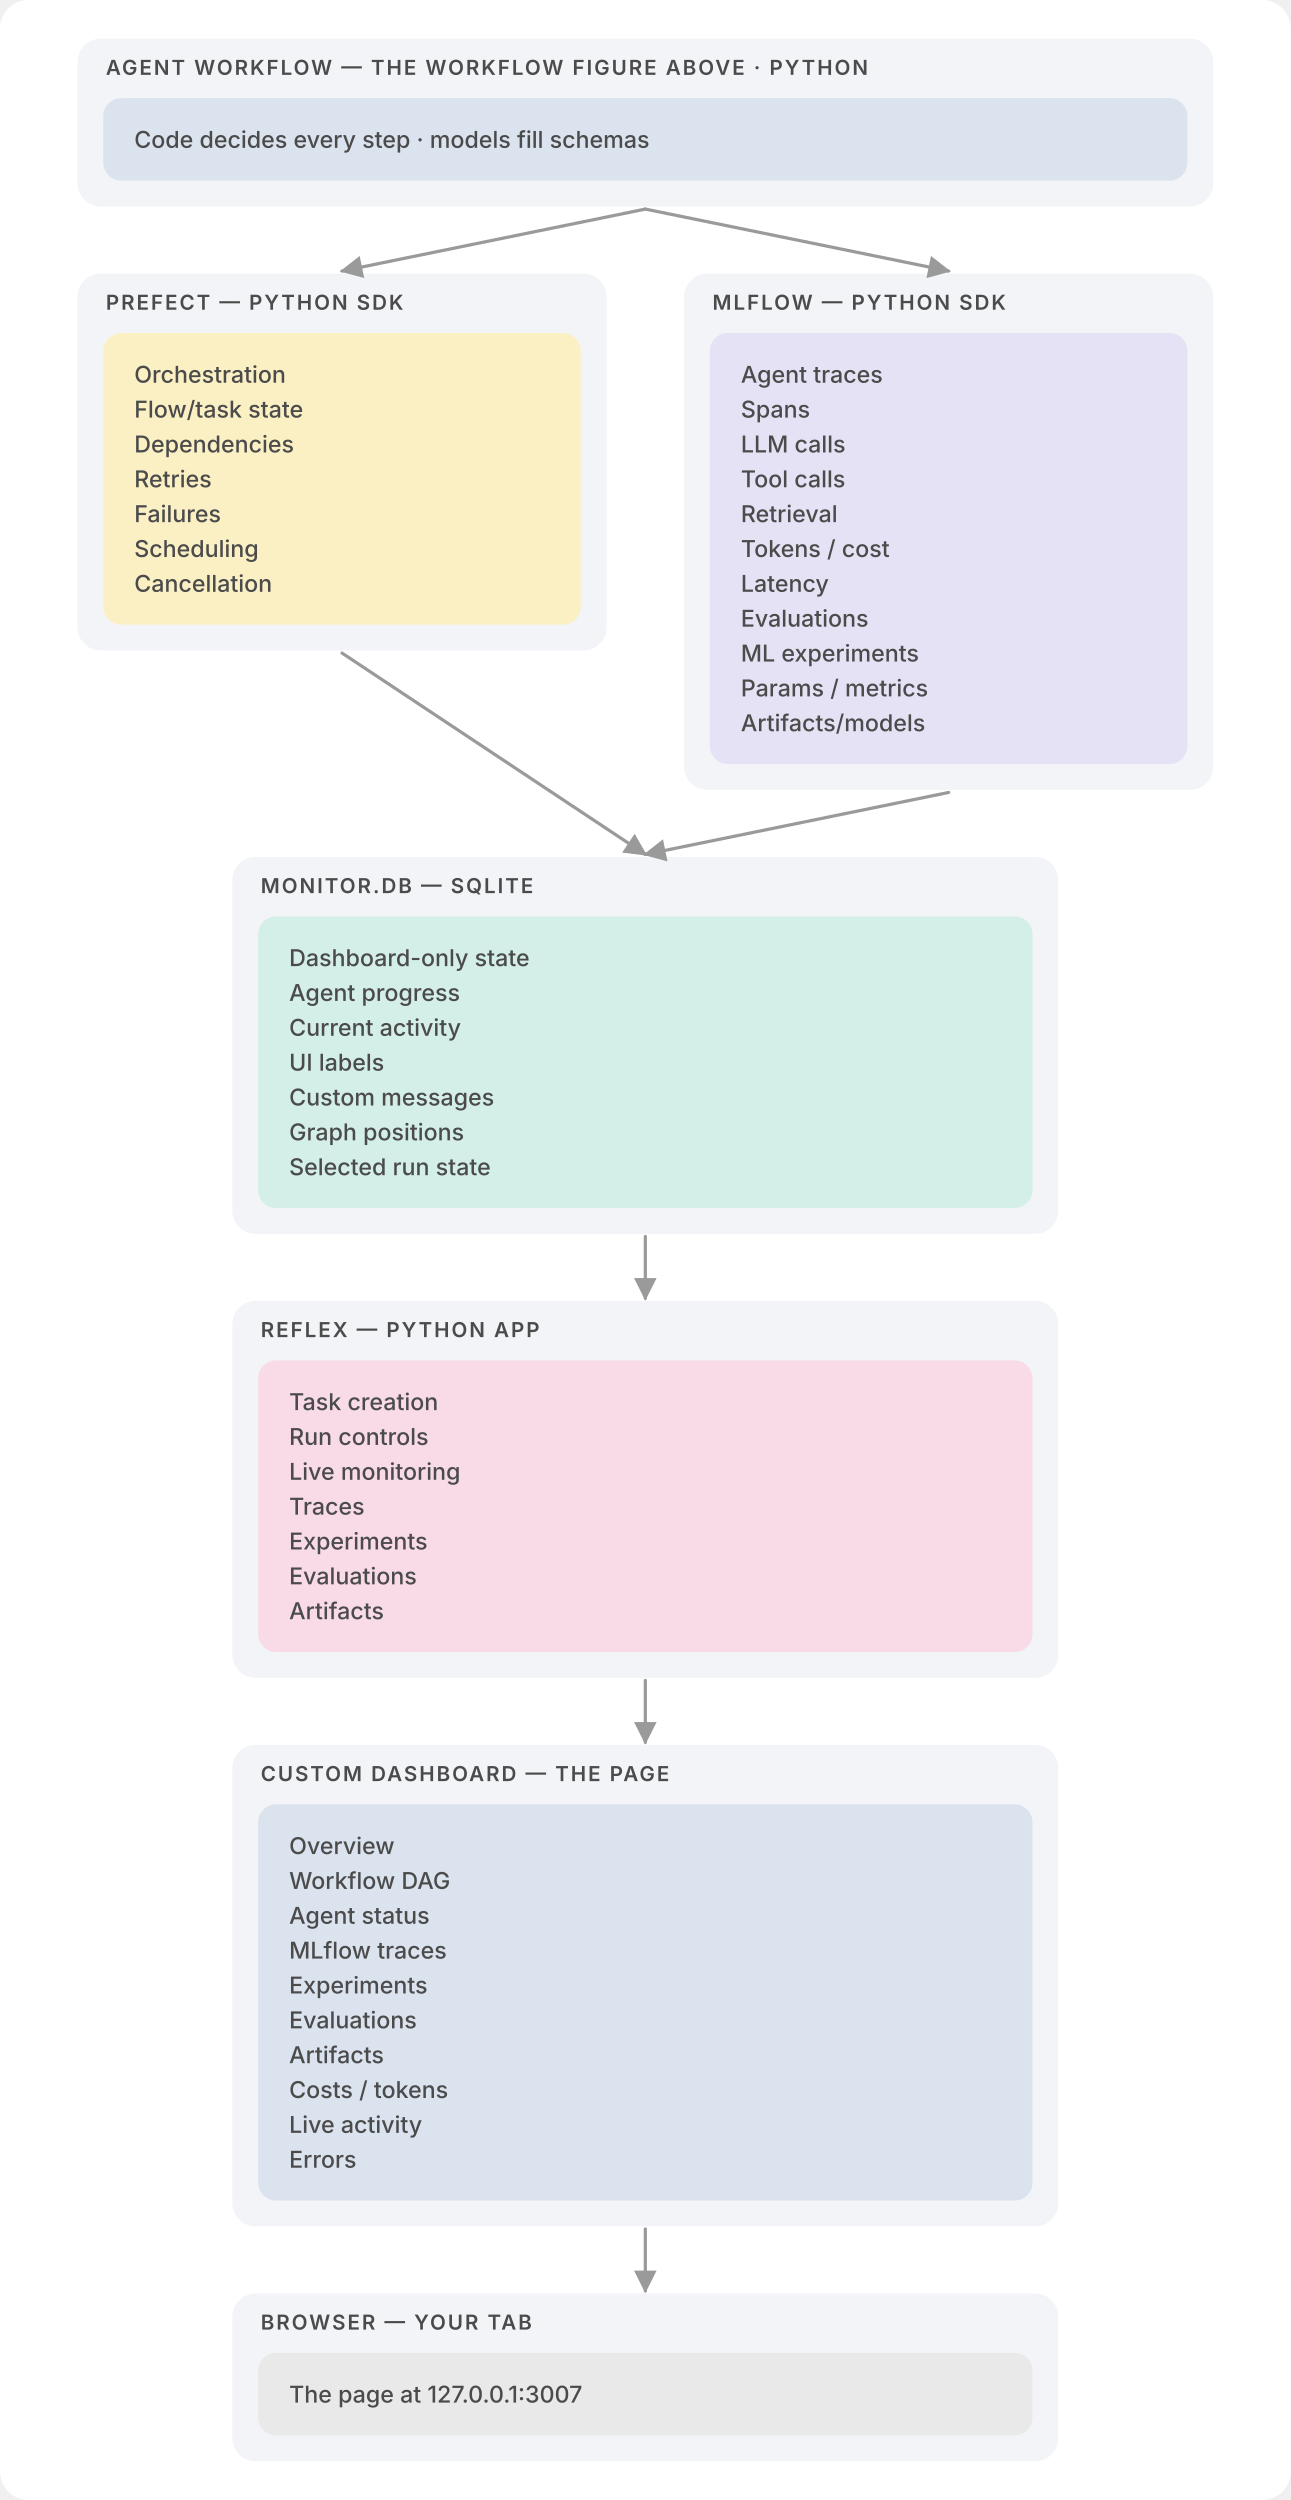
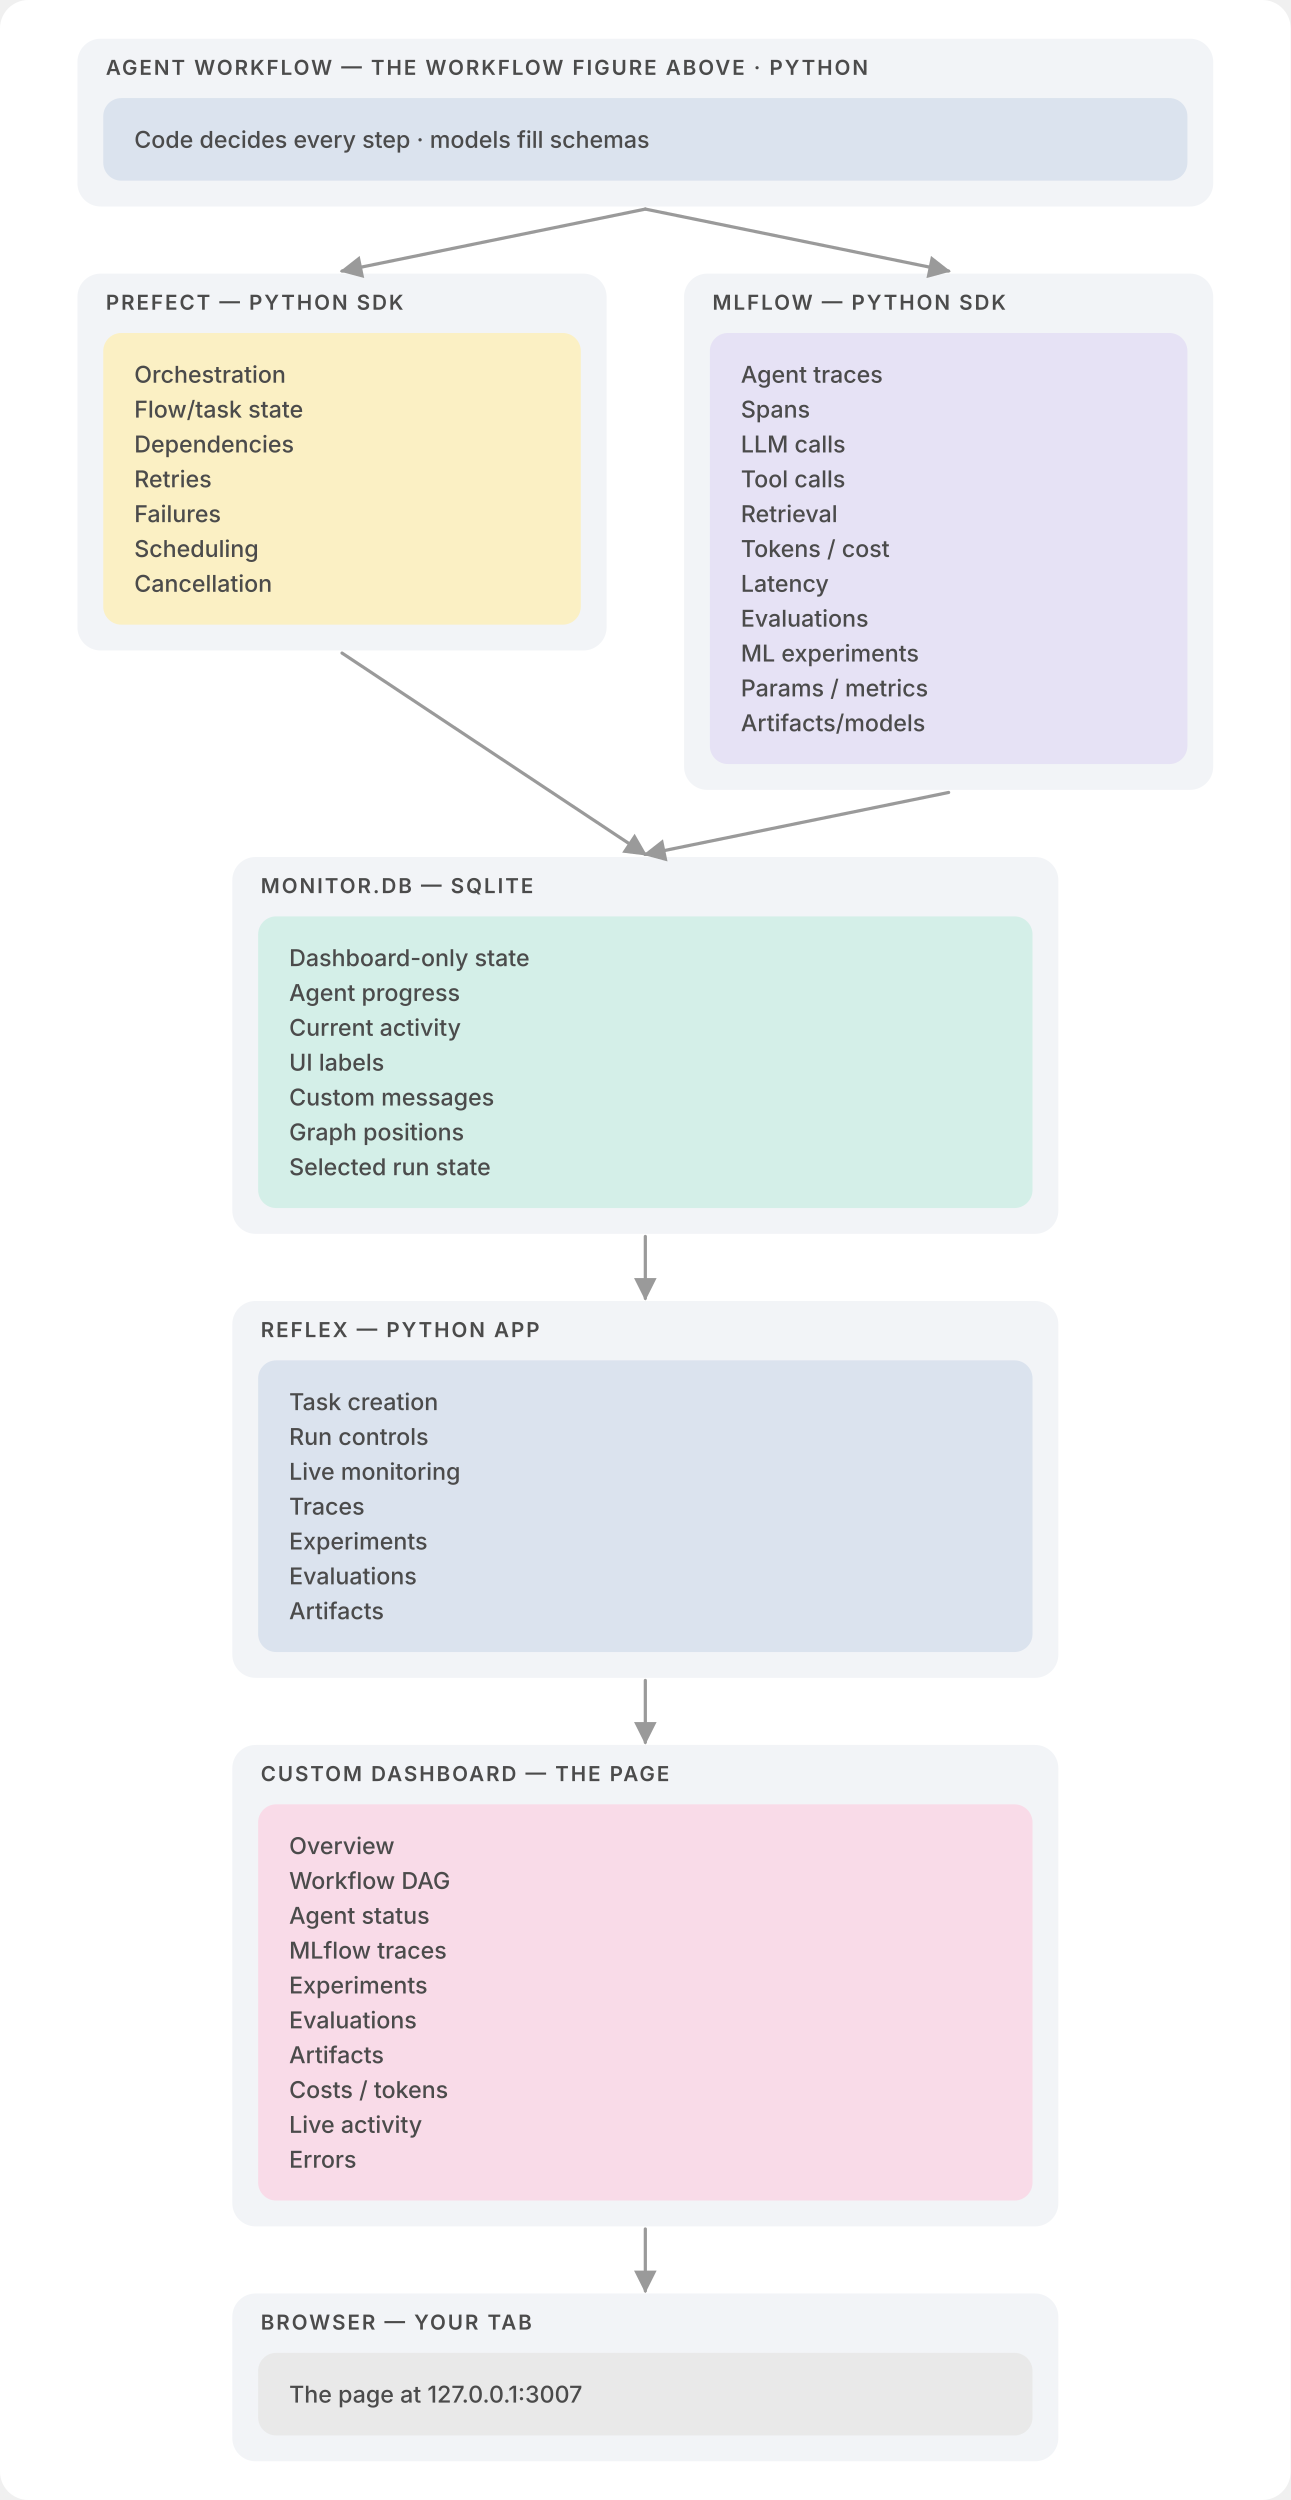
<svg xmlns="http://www.w3.org/2000/svg" viewBox="0 0 1000 1937" width="1000" height="1937" font-family="Inter, -apple-system, 'Segoe UI', Helvetica, Arial, sans-serif">
  <defs>
    <marker id="ah" viewBox="0 0 10 10" refX="9" refY="5" markerWidth="7" markerHeight="7" orient="auto-start-reverse">
      <path d="M0,0 L10,5 L0,10 z" fill="#9a9a9a" />
    </marker>
  </defs>
  <rect width="1000" height="1937" rx="22" fill="#ffffff" />
  <rect x="60" y="30" width="880" height="130" rx="18" fill="#f2f4f7" />
  <text x="82" y="58" font-size="16" font-weight="600" letter-spacing="1.5" fill="#4b4b4b">AGENT WORKFLOW — THE WORKFLOW FIGURE ABOVE · PYTHON</text>
  <rect x="80" y="76" width="840" height="64" rx="14" fill="#dbe3ee" />
  <text x="104" y="108.0" dominant-baseline="central" font-size="18" font-weight="500" fill="#4b4b4b">Code decides every step · models fill schemas</text>
  <rect x="60" y="212" width="410" height="292" rx="18" fill="#f2f4f7" />
  <text x="82" y="240" font-size="16" font-weight="600" letter-spacing="1.5" fill="#4b4b4b">PREFECT — PYTHON SDK</text>
  <rect x="80" y="258" width="370" height="226" rx="14" fill="#fbf0c4" />
  <text x="104" y="290.0" dominant-baseline="central" font-size="18" font-weight="500" fill="#4b4b4b">Orchestration</text>
  <text x="104" y="317.0" dominant-baseline="central" font-size="18" font-weight="500" fill="#4b4b4b">Flow/task state</text>
  <text x="104" y="344.0" dominant-baseline="central" font-size="18" font-weight="500" fill="#4b4b4b">Dependencies</text>
  <text x="104" y="371.0" dominant-baseline="central" font-size="18" font-weight="500" fill="#4b4b4b">Retries</text>
  <text x="104" y="398.0" dominant-baseline="central" font-size="18" font-weight="500" fill="#4b4b4b">Failures</text>
  <text x="104" y="425.0" dominant-baseline="central" font-size="18" font-weight="500" fill="#4b4b4b">Scheduling</text>
  <text x="104" y="452.0" dominant-baseline="central" font-size="18" font-weight="500" fill="#4b4b4b">Cancellation</text>
  <rect x="530" y="212" width="410" height="400" rx="18" fill="#f2f4f7" />
  <text x="552" y="240" font-size="16" font-weight="600" letter-spacing="1.5" fill="#4b4b4b">MLFLOW — PYTHON SDK</text>
  <rect x="550" y="258" width="370" height="334" rx="14" fill="#e6e2f5" />
  <text x="574" y="290.0" dominant-baseline="central" font-size="18" font-weight="500" fill="#4b4b4b">Agent traces</text>
  <text x="574" y="317.0" dominant-baseline="central" font-size="18" font-weight="500" fill="#4b4b4b">Spans</text>
  <text x="574" y="344.0" dominant-baseline="central" font-size="18" font-weight="500" fill="#4b4b4b">LLM calls</text>
  <text x="574" y="371.0" dominant-baseline="central" font-size="18" font-weight="500" fill="#4b4b4b">Tool calls</text>
  <text x="574" y="398.0" dominant-baseline="central" font-size="18" font-weight="500" fill="#4b4b4b">Retrieval</text>
  <text x="574" y="425.0" dominant-baseline="central" font-size="18" font-weight="500" fill="#4b4b4b">Tokens / cost</text>
  <text x="574" y="452.0" dominant-baseline="central" font-size="18" font-weight="500" fill="#4b4b4b">Latency</text>
  <text x="574" y="479.0" dominant-baseline="central" font-size="18" font-weight="500" fill="#4b4b4b">Evaluations</text>
  <text x="574" y="506.0" dominant-baseline="central" font-size="18" font-weight="500" fill="#4b4b4b">ML experiments</text>
  <text x="574" y="533.0" dominant-baseline="central" font-size="18" font-weight="500" fill="#4b4b4b">Params / metrics</text>
  <text x="574" y="560.0" dominant-baseline="central" font-size="18" font-weight="500" fill="#4b4b4b">Artifacts/models</text>
  <rect x="180" y="664" width="640" height="292" rx="18" fill="#f2f4f7" />
  <text x="202" y="692" font-size="16" font-weight="600" letter-spacing="1.5" fill="#4b4b4b">MONITOR.DB — SQLITE</text>
  <rect x="200" y="710" width="600" height="226" rx="14" fill="#d4efe8" />
  <text x="224" y="742.0" dominant-baseline="central" font-size="18" font-weight="500" fill="#4b4b4b">Dashboard-only state</text>
  <text x="224" y="769.0" dominant-baseline="central" font-size="18" font-weight="500" fill="#4b4b4b">Agent progress</text>
  <text x="224" y="796.0" dominant-baseline="central" font-size="18" font-weight="500" fill="#4b4b4b">Current activity</text>
  <text x="224" y="823.0" dominant-baseline="central" font-size="18" font-weight="500" fill="#4b4b4b">UI labels</text>
  <text x="224" y="850.0" dominant-baseline="central" font-size="18" font-weight="500" fill="#4b4b4b">Custom messages</text>
  <text x="224" y="877.0" dominant-baseline="central" font-size="18" font-weight="500" fill="#4b4b4b">Graph positions</text>
  <text x="224" y="904.0" dominant-baseline="central" font-size="18" font-weight="500" fill="#4b4b4b">Selected run state</text>
  <rect x="180" y="1008" width="640" height="292" rx="18" fill="#f2f4f7" />
  <text x="202" y="1036" font-size="16" font-weight="600" letter-spacing="1.5" fill="#4b4b4b">REFLEX — PYTHON APP</text>
-   <rect x="200" y="1054" width="600" height="226" rx="14" fill="#f9dbe8" />
+   <rect x="200" y="1054" width="600" height="226" rx="14" fill="#dbe3ee" />
  <text x="224" y="1086.0" dominant-baseline="central" font-size="18" font-weight="500" fill="#4b4b4b">Task creation</text>
  <text x="224" y="1113.0" dominant-baseline="central" font-size="18" font-weight="500" fill="#4b4b4b">Run controls</text>
  <text x="224" y="1140.0" dominant-baseline="central" font-size="18" font-weight="500" fill="#4b4b4b">Live monitoring</text>
  <text x="224" y="1167.0" dominant-baseline="central" font-size="18" font-weight="500" fill="#4b4b4b">Traces</text>
  <text x="224" y="1194.0" dominant-baseline="central" font-size="18" font-weight="500" fill="#4b4b4b">Experiments</text>
  <text x="224" y="1221.0" dominant-baseline="central" font-size="18" font-weight="500" fill="#4b4b4b">Evaluations</text>
  <text x="224" y="1248.0" dominant-baseline="central" font-size="18" font-weight="500" fill="#4b4b4b">Artifacts</text>
  <rect x="180" y="1352" width="640" height="373" rx="18" fill="#f2f4f7" />
  <text x="202" y="1380" font-size="16" font-weight="600" letter-spacing="1.5" fill="#4b4b4b">CUSTOM DASHBOARD — THE PAGE</text>
-   <rect x="200" y="1398" width="600" height="307" rx="14" fill="#dbe3ee" />
+   <rect x="200" y="1398" width="600" height="307" rx="14" fill="#f9dbe8" />
  <text x="224" y="1430.0" dominant-baseline="central" font-size="18" font-weight="500" fill="#4b4b4b">Overview</text>
  <text x="224" y="1457.0" dominant-baseline="central" font-size="18" font-weight="500" fill="#4b4b4b">Workflow DAG</text>
  <text x="224" y="1484.0" dominant-baseline="central" font-size="18" font-weight="500" fill="#4b4b4b">Agent status</text>
  <text x="224" y="1511.0" dominant-baseline="central" font-size="18" font-weight="500" fill="#4b4b4b">MLflow traces</text>
  <text x="224" y="1538.0" dominant-baseline="central" font-size="18" font-weight="500" fill="#4b4b4b">Experiments</text>
  <text x="224" y="1565.0" dominant-baseline="central" font-size="18" font-weight="500" fill="#4b4b4b">Evaluations</text>
  <text x="224" y="1592.0" dominant-baseline="central" font-size="18" font-weight="500" fill="#4b4b4b">Artifacts</text>
  <text x="224" y="1619.0" dominant-baseline="central" font-size="18" font-weight="500" fill="#4b4b4b">Costs / tokens</text>
  <text x="224" y="1646.0" dominant-baseline="central" font-size="18" font-weight="500" fill="#4b4b4b">Live activity</text>
  <text x="224" y="1673.0" dominant-baseline="central" font-size="18" font-weight="500" fill="#4b4b4b">Errors</text>
  <rect x="180" y="1777" width="640" height="130" rx="18" fill="#f2f4f7" />
  <text x="202" y="1805" font-size="16" font-weight="600" letter-spacing="1.5" fill="#4b4b4b">BROWSER — YOUR TAB</text>
  <rect x="200" y="1823" width="600" height="64" rx="14" fill="#e9e9e9" />
  <text x="224" y="1855.0" dominant-baseline="central" font-size="18" font-weight="500" fill="#4b4b4b">The page at 127.0.0.1:3007</text>
  <line x1="500" y1="162" x2="265" y2="210" stroke="#9a9a9a" stroke-width="2.5" stroke-linecap="round" marker-end="url(#ah)" />
  <line x1="500" y1="162" x2="735" y2="210" stroke="#9a9a9a" stroke-width="2.5" stroke-linecap="round" marker-end="url(#ah)" />
  <line x1="265" y1="506" x2="500" y2="662" stroke="#9a9a9a" stroke-width="2.5" stroke-linecap="round" marker-end="url(#ah)" />
  <line x1="735" y1="614" x2="500" y2="662" stroke="#9a9a9a" stroke-width="2.5" stroke-linecap="round" marker-end="url(#ah)" />
  <line x1="500" y1="958" x2="500" y2="1006" stroke="#9a9a9a" stroke-width="2.5" stroke-linecap="round" marker-end="url(#ah)" />
  <line x1="500" y1="1302" x2="500" y2="1350" stroke="#9a9a9a" stroke-width="2.5" stroke-linecap="round" marker-end="url(#ah)" />
  <line x1="500" y1="1727" x2="500" y2="1775" stroke="#9a9a9a" stroke-width="2.5" stroke-linecap="round" marker-end="url(#ah)" />
</svg>
